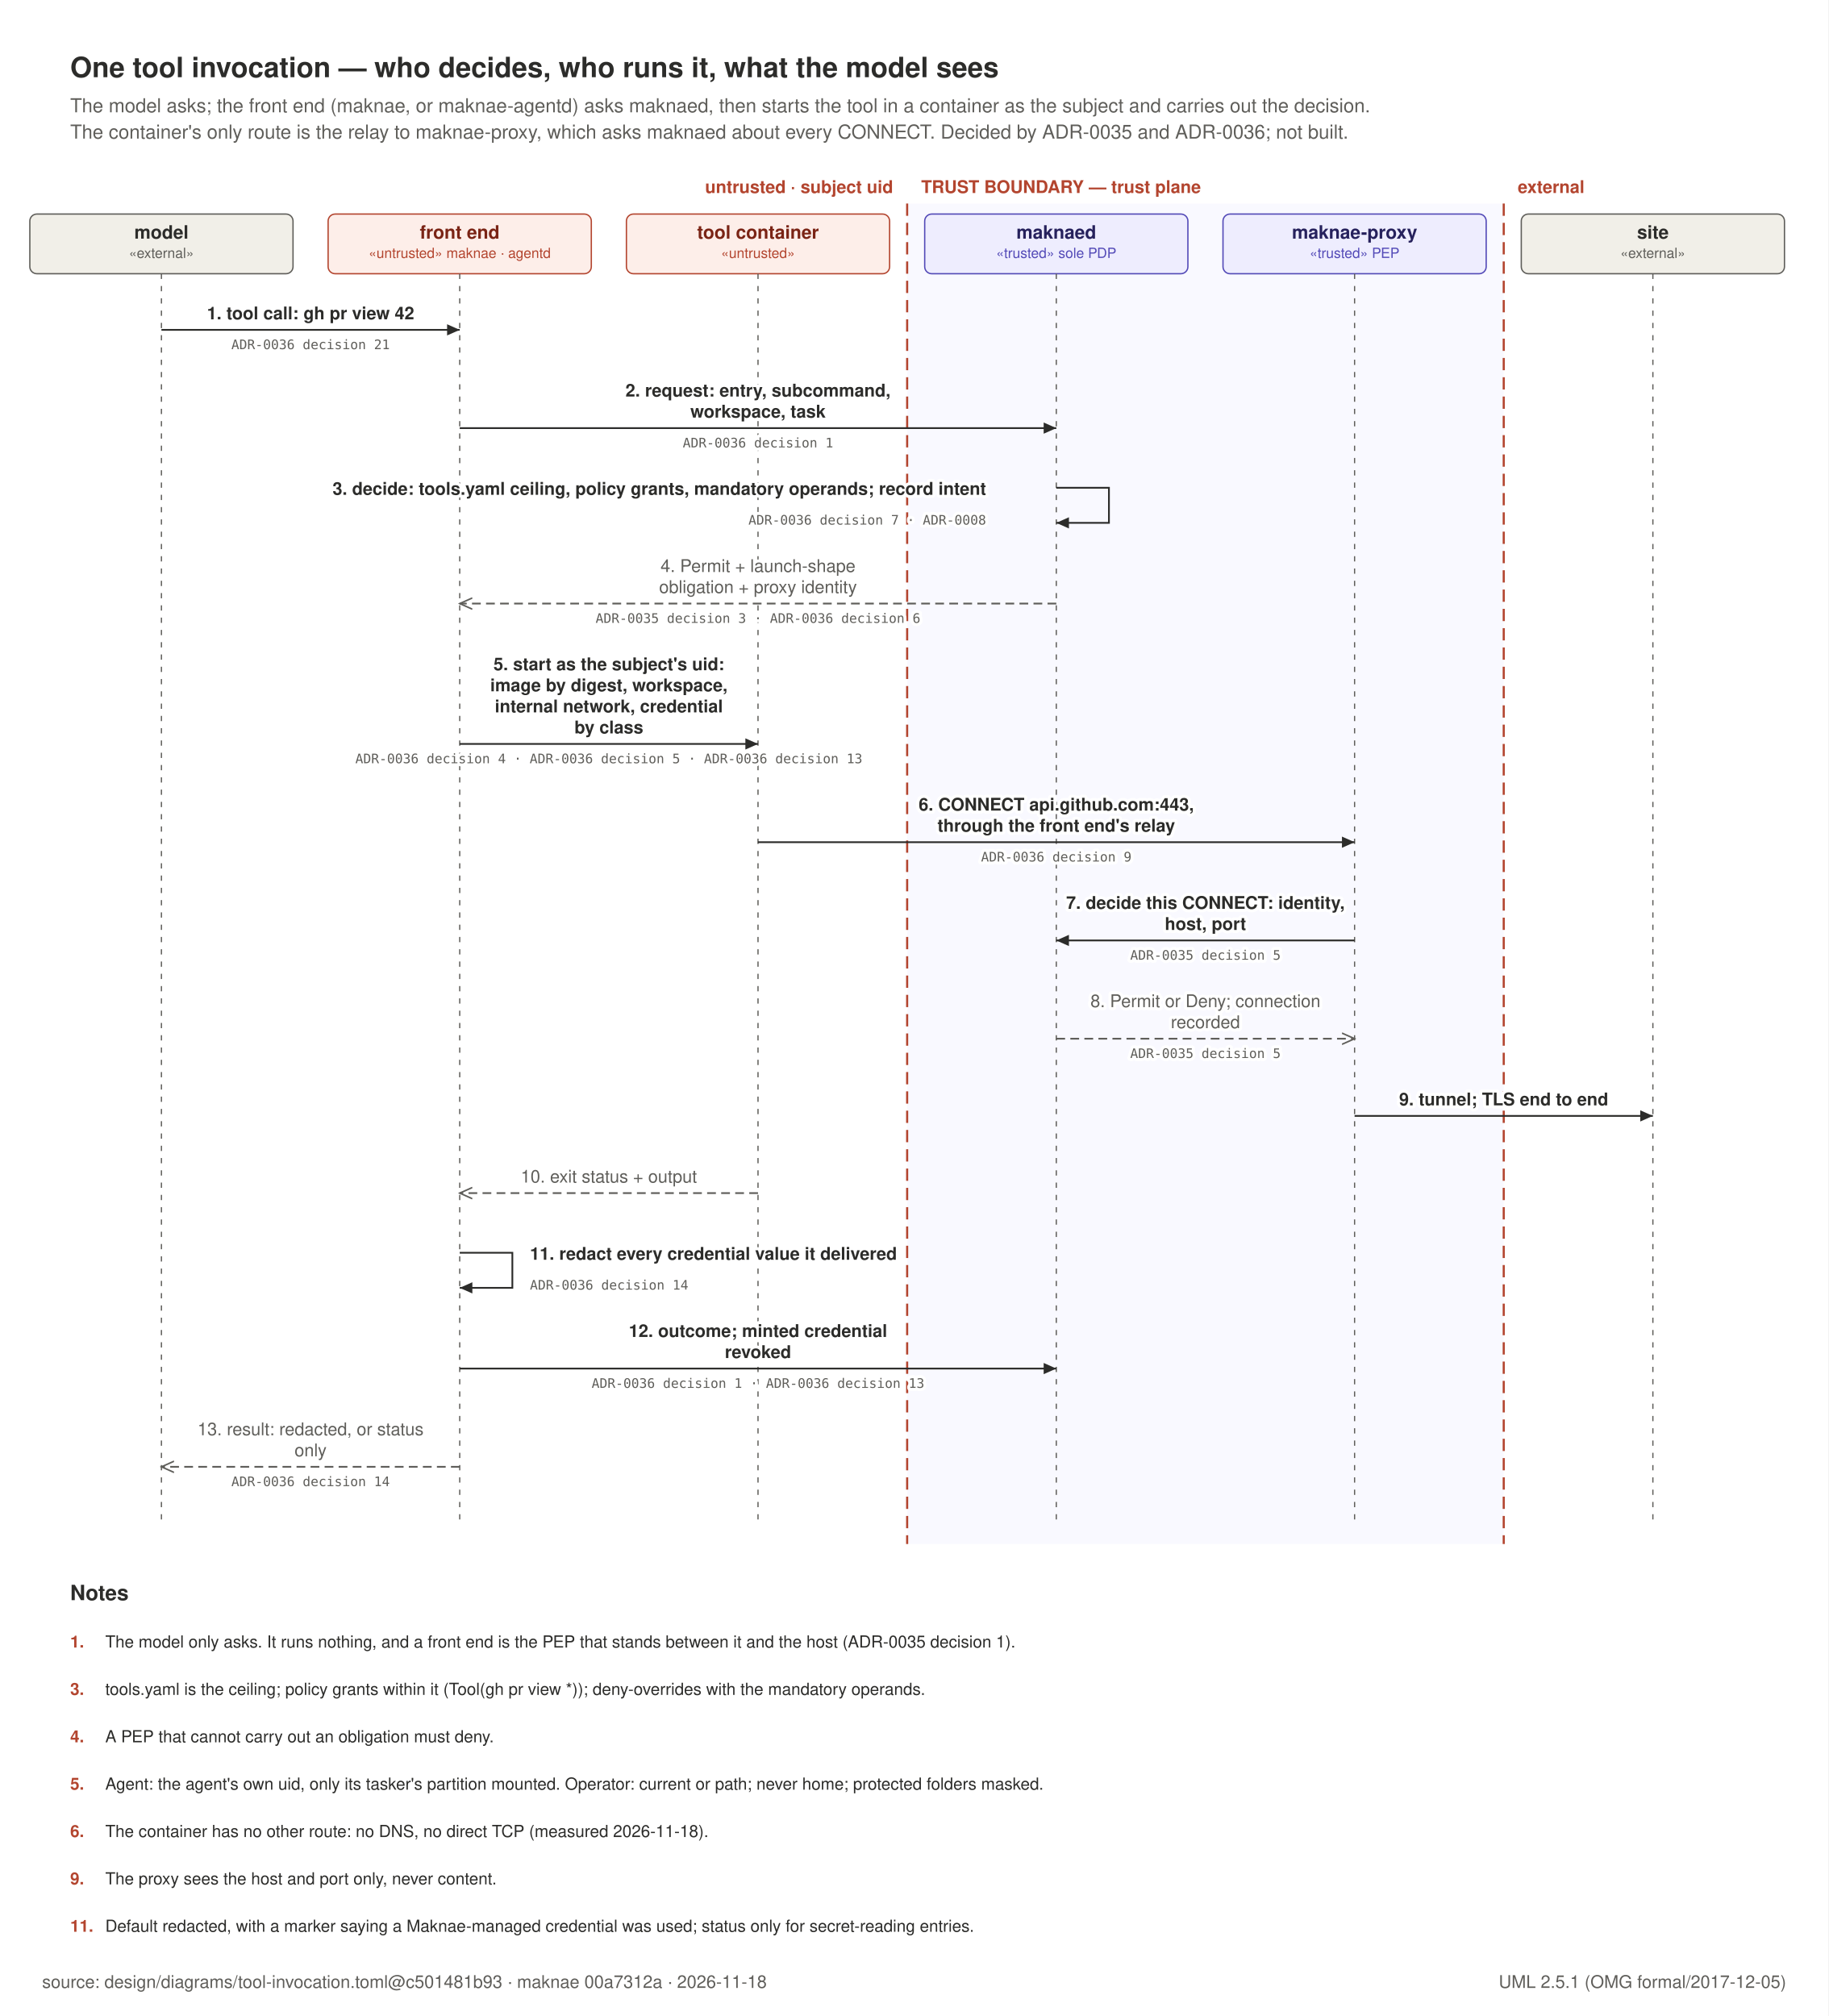
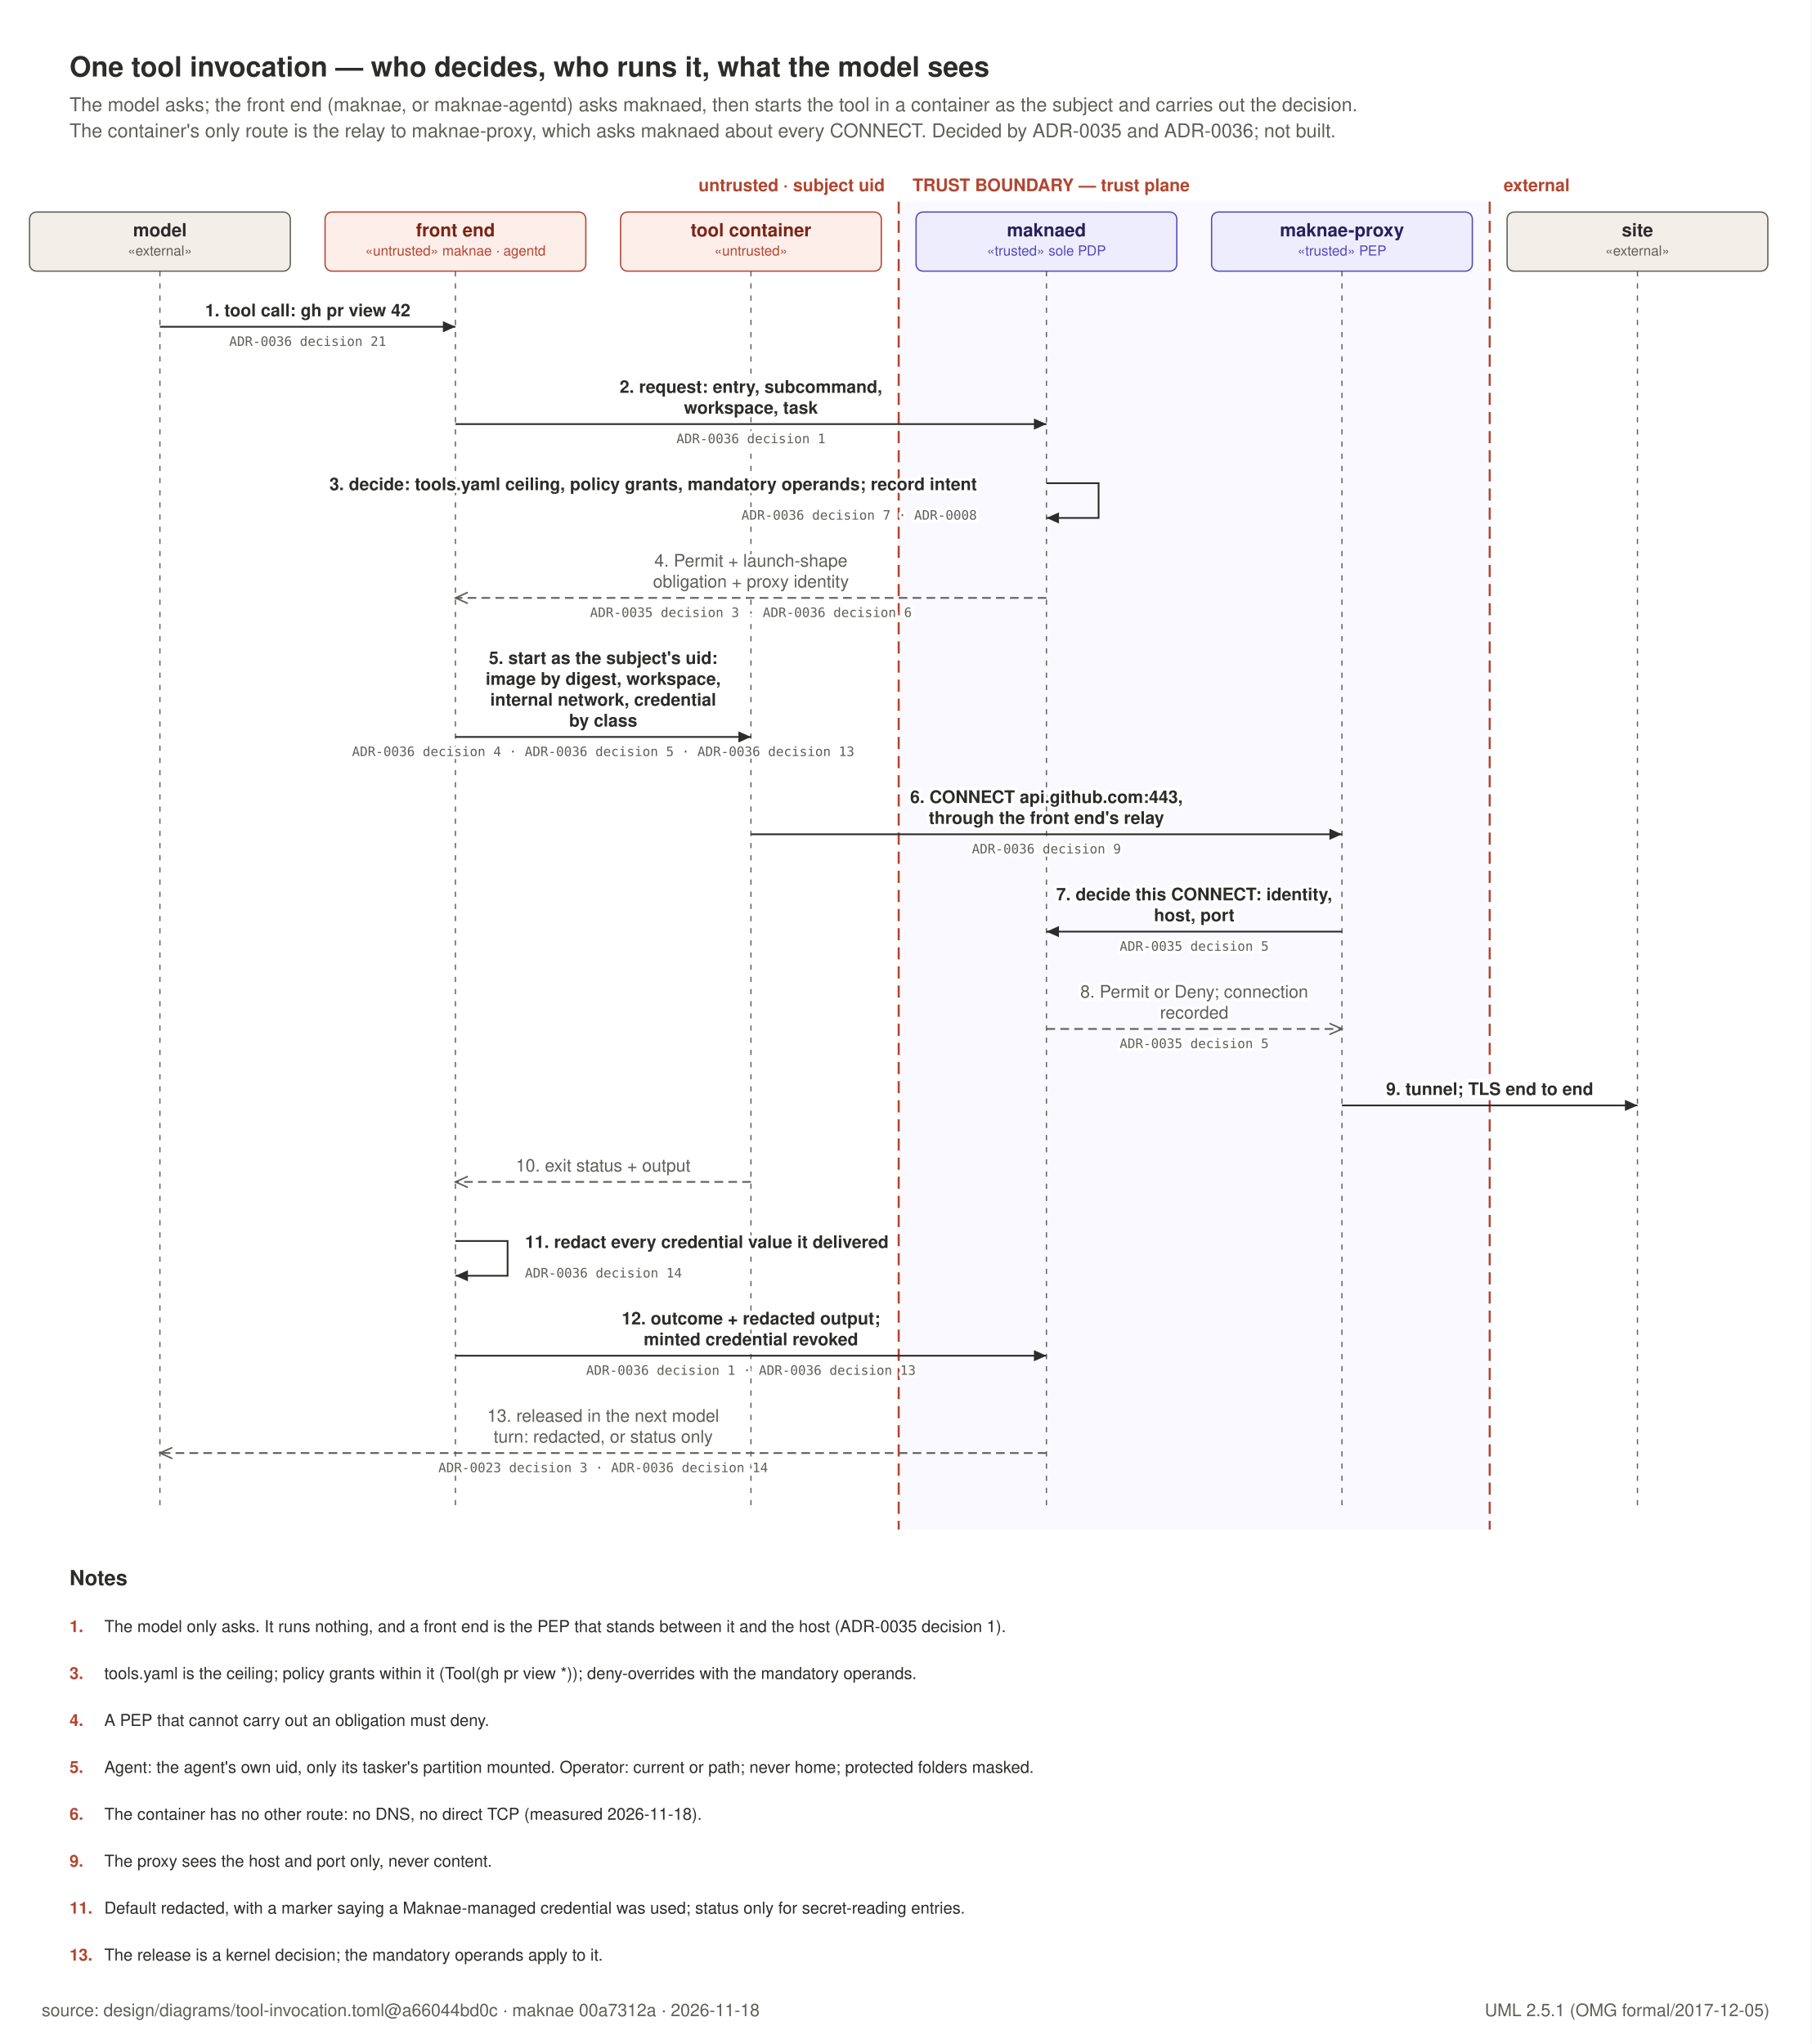
- <svg xmlns="http://www.w3.org/2000/svg" width="1042" height="1149" viewBox="0 0 1042 1149" role="img">
-   <rect x="0" y="0" width="1042" height="1149" fill="#FFFFFF" />
+ <svg xmlns="http://www.w3.org/2000/svg" width="1042" height="1176" viewBox="0 0 1042 1176" role="img">
+   <rect x="0" y="0" width="1042" height="1176" fill="#FFFFFF" />
  <text x="40" y="44" text-anchor="start" font-family="Helvetica, Arial, sans-serif" font-size="16" font-weight="600" fill="#2C2C2A">One tool invocation — who decides, who runs it, what the model sees</text>
  <text x="40" y="64" text-anchor="start" font-family="Helvetica, Arial, sans-serif" font-size="11" font-weight="400" fill="#5F5E5A">The model asks; the front end (maknae, or maknae-agentd) asks maknaed, then starts the tool in a container as the subject and carries out the decision.</text>
  <text x="40" y="79" text-anchor="start" font-family="Helvetica, Arial, sans-serif" font-size="11" font-weight="400" fill="#5F5E5A">The container's only route is the relay to maknae-proxy, which asks maknaed about every CONNECT. Decided by ADR-0035 and ADR-0036; not built.</text>
  <defs>
    <marker id="call" viewBox="0 0 10 10" refX="9" refY="5" markerWidth="8" markerHeight="8" orient="auto-start-reverse">
      <path d="M 0 1 L 9 5 L 0 9 z" fill="#2C2C2A" />
    </marker>
    <marker id="rep" viewBox="0 0 10 10" refX="9" refY="5" markerWidth="8" markerHeight="8" orient="auto-start-reverse">
      <path d="M 0 1 L 9 5 L 0 9" fill="none" stroke="#5F5E5A" stroke-width="1.1" />
    </marker>
  </defs>
  <rect x="517.0" y="116" width="340.0" height="764" fill="#EEEDFE" opacity="0.35" />
  <line x1="517.0" y1="116" x2="517.0" y2="880" stroke="#B3452F" stroke-width="1.2" stroke-dasharray="7 4" />
  <text x="509.0" y="110" text-anchor="end" font-family="Helvetica, Arial, sans-serif" font-size="10" font-weight="600" fill="#B3452F">untrusted · subject uid</text>
  <text x="525.0" y="110" text-anchor="start" font-family="Helvetica, Arial, sans-serif" font-size="10" font-weight="600" fill="#B3452F">TRUST BOUNDARY — trust plane</text>
  <line x1="857.0" y1="116" x2="857.0" y2="880" stroke="#B3452F" stroke-width="1.2" stroke-dasharray="7 4" />
  <text x="865.0" y="110" text-anchor="start" font-family="Helvetica, Arial, sans-serif" font-size="10" font-weight="600" fill="#B3452F">external</text>
  <rect x="17.0" y="122" width="150" height="34" rx="4" fill="#F1EFE8" stroke="#5F5E5A" stroke-width="0.75" />
  <text x="92" y="136" text-anchor="middle" font-family="Helvetica, Arial, sans-serif" font-size="10.5" font-weight="600" fill="#2C2C2A">model</text>
  <text x="92" y="147" text-anchor="middle" font-family="Helvetica, Arial, sans-serif" font-size="8" font-weight="400" fill="#5F5E5A">«external»</text>
  <line x1="92" y1="156" x2="92" y2="868" stroke="#5F5E5A" stroke-width="0.7" stroke-dasharray="3 4" />
  <rect x="187.0" y="122" width="150" height="34" rx="4" fill="#FDEEE9" stroke="#B3452F" stroke-width="0.75" />
  <text x="262" y="136" text-anchor="middle" font-family="Helvetica, Arial, sans-serif" font-size="10.5" font-weight="600" fill="#7A2415">front end</text>
  <text x="262" y="147" text-anchor="middle" font-family="Helvetica, Arial, sans-serif" font-size="8" font-weight="400" fill="#B3452F">«untrusted» maknae · agentd</text>
  <line x1="262" y1="156" x2="262" y2="868" stroke="#5F5E5A" stroke-width="0.7" stroke-dasharray="3 4" />
  <rect x="357.0" y="122" width="150" height="34" rx="4" fill="#FDEEE9" stroke="#B3452F" stroke-width="0.75" />
  <text x="432" y="136" text-anchor="middle" font-family="Helvetica, Arial, sans-serif" font-size="10.5" font-weight="600" fill="#7A2415">tool container</text>
  <text x="432" y="147" text-anchor="middle" font-family="Helvetica, Arial, sans-serif" font-size="8" font-weight="400" fill="#B3452F">«untrusted»</text>
  <line x1="432" y1="156" x2="432" y2="868" stroke="#5F5E5A" stroke-width="0.7" stroke-dasharray="3 4" />
  <rect x="527.0" y="122" width="150" height="34" rx="4" fill="#EEEDFE" stroke="#534AB7" stroke-width="0.75" />
  <text x="602" y="136" text-anchor="middle" font-family="Helvetica, Arial, sans-serif" font-size="10.5" font-weight="600" fill="#26215C">maknaed</text>
  <text x="602" y="147" text-anchor="middle" font-family="Helvetica, Arial, sans-serif" font-size="8" font-weight="400" fill="#534AB7">«trusted» sole PDP</text>
  <line x1="602" y1="156" x2="602" y2="868" stroke="#5F5E5A" stroke-width="0.7" stroke-dasharray="3 4" />
  <rect x="697.0" y="122" width="150" height="34" rx="4" fill="#EEEDFE" stroke="#534AB7" stroke-width="0.75" />
  <text x="772" y="136" text-anchor="middle" font-family="Helvetica, Arial, sans-serif" font-size="10.5" font-weight="600" fill="#26215C">maknae-proxy</text>
  <text x="772" y="147" text-anchor="middle" font-family="Helvetica, Arial, sans-serif" font-size="8" font-weight="400" fill="#534AB7">«trusted» PEP</text>
  <line x1="772" y1="156" x2="772" y2="868" stroke="#5F5E5A" stroke-width="0.7" stroke-dasharray="3 4" />
  <rect x="867.0" y="122" width="150" height="34" rx="4" fill="#F1EFE8" stroke="#5F5E5A" stroke-width="0.75" />
  <text x="942" y="136" text-anchor="middle" font-family="Helvetica, Arial, sans-serif" font-size="10.5" font-weight="600" fill="#2C2C2A">site</text>
  <text x="942" y="147" text-anchor="middle" font-family="Helvetica, Arial, sans-serif" font-size="8" font-weight="400" fill="#5F5E5A">«external»</text>
  <line x1="942" y1="156" x2="942" y2="868" stroke="#5F5E5A" stroke-width="0.7" stroke-dasharray="3 4" />
  <line x1="92" y1="188" x2="262" y2="188" stroke="#2C2C2A" stroke-width="1" marker-end="url(#call)" />
  <text x="177.0" y="182" text-anchor="middle" font-family="Helvetica, Arial, sans-serif" font-size="10" font-weight="600" fill="#2C2C2A" stroke="#FFFFFF" stroke-width="3.5" paint-order="stroke" stroke-linejoin="round">1. tool call: gh pr view 42</text>
  <text x="177.0" y="199" text-anchor="middle" font-family="ui-monospace, SFMono-Regular, Menlo, monospace" font-size="7.5" font-weight="400" fill="#5F5E5A" stroke="#FFFFFF" stroke-width="3.5" paint-order="stroke" stroke-linejoin="round">ADR-0036 decision 21</text>
  <line x1="262" y1="244" x2="602" y2="244" stroke="#2C2C2A" stroke-width="1" marker-end="url(#call)" />
  <text x="432.0" y="226" text-anchor="middle" font-family="Helvetica, Arial, sans-serif" font-size="10" font-weight="600" fill="#2C2C2A" stroke="#FFFFFF" stroke-width="3.5" paint-order="stroke" stroke-linejoin="round">2. request: entry, subcommand,</text>
  <text x="432.0" y="238" text-anchor="middle" font-family="Helvetica, Arial, sans-serif" font-size="10" font-weight="600" fill="#2C2C2A" stroke="#FFFFFF" stroke-width="3.5" paint-order="stroke" stroke-linejoin="round">workspace, task</text>
  <text x="432.0" y="255" text-anchor="middle" font-family="ui-monospace, SFMono-Regular, Menlo, monospace" font-size="7.5" font-weight="400" fill="#5F5E5A" stroke="#FFFFFF" stroke-width="3.5" paint-order="stroke" stroke-linejoin="round">ADR-0036 decision 1</text>
  <path d="M 602 278 h 30 v 20 h -30" fill="none" stroke="#2C2C2A" stroke-width="1" marker-end="url(#call)" />
  <text x="562" y="282" text-anchor="end" font-family="Helvetica, Arial, sans-serif" font-size="10" font-weight="600" fill="#2C2C2A" stroke="#FFFFFF" stroke-width="3.5" paint-order="stroke" stroke-linejoin="round">3. decide: tools.yaml ceiling, policy grants, mandatory operands; record intent</text>
  <text x="562" y="299" text-anchor="end" font-family="ui-monospace, SFMono-Regular, Menlo, monospace" font-size="7.5" font-weight="400" fill="#5F5E5A" stroke="#FFFFFF" stroke-width="3.5" paint-order="stroke" stroke-linejoin="round">ADR-0036 decision 7 · ADR-0008</text>
  <line x1="602" y1="344" x2="262" y2="344" stroke="#5F5E5A" stroke-width="1" stroke-dasharray="5 3" marker-end="url(#rep)" />
  <text x="432.0" y="326" text-anchor="middle" font-family="Helvetica, Arial, sans-serif" font-size="10" font-weight="400" fill="#5F5E5A" stroke="#FFFFFF" stroke-width="3.5" paint-order="stroke" stroke-linejoin="round">4. Permit + launch-shape</text>
  <text x="432.0" y="338" text-anchor="middle" font-family="Helvetica, Arial, sans-serif" font-size="10" font-weight="400" fill="#5F5E5A" stroke="#FFFFFF" stroke-width="3.5" paint-order="stroke" stroke-linejoin="round">obligation + proxy identity</text>
  <text x="432.0" y="355" text-anchor="middle" font-family="ui-monospace, SFMono-Regular, Menlo, monospace" font-size="7.5" font-weight="400" fill="#5F5E5A" stroke="#FFFFFF" stroke-width="3.5" paint-order="stroke" stroke-linejoin="round">ADR-0035 decision 3 · ADR-0036 decision 6</text>
  <line x1="262" y1="424" x2="432" y2="424" stroke="#2C2C2A" stroke-width="1" marker-end="url(#call)" />
  <text x="347.0" y="382" text-anchor="middle" font-family="Helvetica, Arial, sans-serif" font-size="10" font-weight="600" fill="#2C2C2A" stroke="#FFFFFF" stroke-width="3.5" paint-order="stroke" stroke-linejoin="round">5. start as the subject's uid:</text>
  <text x="347.0" y="394" text-anchor="middle" font-family="Helvetica, Arial, sans-serif" font-size="10" font-weight="600" fill="#2C2C2A" stroke="#FFFFFF" stroke-width="3.5" paint-order="stroke" stroke-linejoin="round">image by digest, workspace,</text>
  <text x="347.0" y="406" text-anchor="middle" font-family="Helvetica, Arial, sans-serif" font-size="10" font-weight="600" fill="#2C2C2A" stroke="#FFFFFF" stroke-width="3.5" paint-order="stroke" stroke-linejoin="round">internal network, credential</text>
  <text x="347.0" y="418" text-anchor="middle" font-family="Helvetica, Arial, sans-serif" font-size="10" font-weight="600" fill="#2C2C2A" stroke="#FFFFFF" stroke-width="3.5" paint-order="stroke" stroke-linejoin="round">by class</text>
  <text x="347.0" y="435" text-anchor="middle" font-family="ui-monospace, SFMono-Regular, Menlo, monospace" font-size="7.5" font-weight="400" fill="#5F5E5A" stroke="#FFFFFF" stroke-width="3.5" paint-order="stroke" stroke-linejoin="round">ADR-0036 decision 4 · ADR-0036 decision 5 · ADR-0036 decision 13</text>
  <line x1="432" y1="480" x2="772" y2="480" stroke="#2C2C2A" stroke-width="1" marker-end="url(#call)" />
  <text x="602.0" y="462" text-anchor="middle" font-family="Helvetica, Arial, sans-serif" font-size="10" font-weight="600" fill="#2C2C2A" stroke="#FFFFFF" stroke-width="3.5" paint-order="stroke" stroke-linejoin="round">6. CONNECT api.github.com:443,</text>
  <text x="602.0" y="474" text-anchor="middle" font-family="Helvetica, Arial, sans-serif" font-size="10" font-weight="600" fill="#2C2C2A" stroke="#FFFFFF" stroke-width="3.5" paint-order="stroke" stroke-linejoin="round">through the front end's relay</text>
  <text x="602.0" y="491" text-anchor="middle" font-family="ui-monospace, SFMono-Regular, Menlo, monospace" font-size="7.5" font-weight="400" fill="#5F5E5A" stroke="#FFFFFF" stroke-width="3.5" paint-order="stroke" stroke-linejoin="round">ADR-0036 decision 9</text>
  <line x1="772" y1="536" x2="602" y2="536" stroke="#2C2C2A" stroke-width="1" marker-end="url(#call)" />
  <text x="687.0" y="518" text-anchor="middle" font-family="Helvetica, Arial, sans-serif" font-size="10" font-weight="600" fill="#2C2C2A" stroke="#FFFFFF" stroke-width="3.5" paint-order="stroke" stroke-linejoin="round">7. decide this CONNECT: identity,</text>
  <text x="687.0" y="530" text-anchor="middle" font-family="Helvetica, Arial, sans-serif" font-size="10" font-weight="600" fill="#2C2C2A" stroke="#FFFFFF" stroke-width="3.5" paint-order="stroke" stroke-linejoin="round">host, port</text>
  <text x="687.0" y="547" text-anchor="middle" font-family="ui-monospace, SFMono-Regular, Menlo, monospace" font-size="7.5" font-weight="400" fill="#5F5E5A" stroke="#FFFFFF" stroke-width="3.5" paint-order="stroke" stroke-linejoin="round">ADR-0035 decision 5</text>
  <line x1="602" y1="592" x2="772" y2="592" stroke="#5F5E5A" stroke-width="1" stroke-dasharray="5 3" marker-end="url(#rep)" />
  <text x="687.0" y="574" text-anchor="middle" font-family="Helvetica, Arial, sans-serif" font-size="10" font-weight="400" fill="#5F5E5A" stroke="#FFFFFF" stroke-width="3.5" paint-order="stroke" stroke-linejoin="round">8. Permit or Deny; connection</text>
  <text x="687.0" y="586" text-anchor="middle" font-family="Helvetica, Arial, sans-serif" font-size="10" font-weight="400" fill="#5F5E5A" stroke="#FFFFFF" stroke-width="3.5" paint-order="stroke" stroke-linejoin="round">recorded</text>
  <text x="687.0" y="603" text-anchor="middle" font-family="ui-monospace, SFMono-Regular, Menlo, monospace" font-size="7.5" font-weight="400" fill="#5F5E5A" stroke="#FFFFFF" stroke-width="3.5" paint-order="stroke" stroke-linejoin="round">ADR-0035 decision 5</text>
  <line x1="772" y1="636" x2="942" y2="636" stroke="#2C2C2A" stroke-width="1" marker-end="url(#call)" />
  <text x="857.0" y="630" text-anchor="middle" font-family="Helvetica, Arial, sans-serif" font-size="10" font-weight="600" fill="#2C2C2A" stroke="#FFFFFF" stroke-width="3.5" paint-order="stroke" stroke-linejoin="round">9. tunnel; TLS end to end</text>
  <line x1="432" y1="680" x2="262" y2="680" stroke="#5F5E5A" stroke-width="1" stroke-dasharray="5 3" marker-end="url(#rep)" />
  <text x="347.0" y="674" text-anchor="middle" font-family="Helvetica, Arial, sans-serif" font-size="10" font-weight="400" fill="#5F5E5A" stroke="#FFFFFF" stroke-width="3.5" paint-order="stroke" stroke-linejoin="round">10. exit status + output</text>
  <path d="M 262 714 h 30 v 20 h -30" fill="none" stroke="#2C2C2A" stroke-width="1" marker-end="url(#call)" />
  <text x="302" y="718" text-anchor="start" font-family="Helvetica, Arial, sans-serif" font-size="10" font-weight="600" fill="#2C2C2A" stroke="#FFFFFF" stroke-width="3.5" paint-order="stroke" stroke-linejoin="round">11. redact every credential value it delivered</text>
  <text x="302" y="735" text-anchor="start" font-family="ui-monospace, SFMono-Regular, Menlo, monospace" font-size="7.5" font-weight="400" fill="#5F5E5A" stroke="#FFFFFF" stroke-width="3.5" paint-order="stroke" stroke-linejoin="round">ADR-0036 decision 14</text>
  <line x1="262" y1="780" x2="602" y2="780" stroke="#2C2C2A" stroke-width="1" marker-end="url(#call)" />
-   <text x="432.0" y="762" text-anchor="middle" font-family="Helvetica, Arial, sans-serif" font-size="10" font-weight="600" fill="#2C2C2A" stroke="#FFFFFF" stroke-width="3.5" paint-order="stroke" stroke-linejoin="round">12. outcome; minted credential</text>
-   <text x="432.0" y="774" text-anchor="middle" font-family="Helvetica, Arial, sans-serif" font-size="10" font-weight="600" fill="#2C2C2A" stroke="#FFFFFF" stroke-width="3.5" paint-order="stroke" stroke-linejoin="round">revoked</text>
+   <text x="432.0" y="762" text-anchor="middle" font-family="Helvetica, Arial, sans-serif" font-size="10" font-weight="600" fill="#2C2C2A" stroke="#FFFFFF" stroke-width="3.5" paint-order="stroke" stroke-linejoin="round">12. outcome + redacted output;</text>
+   <text x="432.0" y="774" text-anchor="middle" font-family="Helvetica, Arial, sans-serif" font-size="10" font-weight="600" fill="#2C2C2A" stroke="#FFFFFF" stroke-width="3.5" paint-order="stroke" stroke-linejoin="round">minted credential revoked</text>
  <text x="432.0" y="791" text-anchor="middle" font-family="ui-monospace, SFMono-Regular, Menlo, monospace" font-size="7.5" font-weight="400" fill="#5F5E5A" stroke="#FFFFFF" stroke-width="3.5" paint-order="stroke" stroke-linejoin="round">ADR-0036 decision 1 · ADR-0036 decision 13</text>
-   <line x1="262" y1="836" x2="92" y2="836" stroke="#5F5E5A" stroke-width="1" stroke-dasharray="5 3" marker-end="url(#rep)" />
-   <text x="177.0" y="818" text-anchor="middle" font-family="Helvetica, Arial, sans-serif" font-size="10" font-weight="400" fill="#5F5E5A" stroke="#FFFFFF" stroke-width="3.5" paint-order="stroke" stroke-linejoin="round">13. result: redacted, or status</text>
-   <text x="177.0" y="830" text-anchor="middle" font-family="Helvetica, Arial, sans-serif" font-size="10" font-weight="400" fill="#5F5E5A" stroke="#FFFFFF" stroke-width="3.5" paint-order="stroke" stroke-linejoin="round">only</text>
-   <text x="177.0" y="847" text-anchor="middle" font-family="ui-monospace, SFMono-Regular, Menlo, monospace" font-size="7.5" font-weight="400" fill="#5F5E5A" stroke="#FFFFFF" stroke-width="3.5" paint-order="stroke" stroke-linejoin="round">ADR-0036 decision 14</text>
+   <line x1="602" y1="836" x2="92" y2="836" stroke="#5F5E5A" stroke-width="1" stroke-dasharray="5 3" marker-end="url(#rep)" />
+   <text x="347.0" y="818" text-anchor="middle" font-family="Helvetica, Arial, sans-serif" font-size="10" font-weight="400" fill="#5F5E5A" stroke="#FFFFFF" stroke-width="3.5" paint-order="stroke" stroke-linejoin="round">13. released in the next model</text>
+   <text x="347.0" y="830" text-anchor="middle" font-family="Helvetica, Arial, sans-serif" font-size="10" font-weight="400" fill="#5F5E5A" stroke="#FFFFFF" stroke-width="3.5" paint-order="stroke" stroke-linejoin="round">turn: redacted, or status only</text>
+   <text x="347.0" y="847" text-anchor="middle" font-family="ui-monospace, SFMono-Regular, Menlo, monospace" font-size="7.5" font-weight="400" fill="#5F5E5A" stroke="#FFFFFF" stroke-width="3.5" paint-order="stroke" stroke-linejoin="round">ADR-0023 decision 3 · ADR-0036 decision 14</text>
  <text x="40" y="912" text-anchor="start" font-family="Helvetica, Arial, sans-serif" font-size="12" font-weight="600" fill="#2C2C2A">Notes</text>
  <text x="40" y="939" text-anchor="start" font-family="Helvetica, Arial, sans-serif" font-size="9.5" font-weight="600" fill="#B3452F">1.</text>
  <text x="60" y="939" text-anchor="start" font-family="Helvetica, Arial, sans-serif" font-size="9.5" font-weight="400" fill="#2C2C2A">The model only asks. It runs nothing, and a front end is the PEP that stands between it and the host (ADR-0035 decision 1).</text>
  <text x="40" y="966" text-anchor="start" font-family="Helvetica, Arial, sans-serif" font-size="9.5" font-weight="600" fill="#B3452F">3.</text>
  <text x="60" y="966" text-anchor="start" font-family="Helvetica, Arial, sans-serif" font-size="9.5" font-weight="400" fill="#2C2C2A">tools.yaml is the ceiling; policy grants within it (Tool(gh pr view *)); deny-overrides with the mandatory operands.</text>
  <text x="40" y="993" text-anchor="start" font-family="Helvetica, Arial, sans-serif" font-size="9.5" font-weight="600" fill="#B3452F">4.</text>
  <text x="60" y="993" text-anchor="start" font-family="Helvetica, Arial, sans-serif" font-size="9.5" font-weight="400" fill="#2C2C2A">A PEP that cannot carry out an obligation must deny.</text>
  <text x="40" y="1020" text-anchor="start" font-family="Helvetica, Arial, sans-serif" font-size="9.5" font-weight="600" fill="#B3452F">5.</text>
  <text x="60" y="1020" text-anchor="start" font-family="Helvetica, Arial, sans-serif" font-size="9.5" font-weight="400" fill="#2C2C2A">Agent: the agent's own uid, only its tasker's partition mounted. Operator: current or path; never home; protected folders masked.</text>
  <text x="40" y="1047" text-anchor="start" font-family="Helvetica, Arial, sans-serif" font-size="9.5" font-weight="600" fill="#B3452F">6.</text>
  <text x="60" y="1047" text-anchor="start" font-family="Helvetica, Arial, sans-serif" font-size="9.5" font-weight="400" fill="#2C2C2A">The container has no other route: no DNS, no direct TCP (measured 2026-11-18).</text>
  <text x="40" y="1074" text-anchor="start" font-family="Helvetica, Arial, sans-serif" font-size="9.5" font-weight="600" fill="#B3452F">9.</text>
  <text x="60" y="1074" text-anchor="start" font-family="Helvetica, Arial, sans-serif" font-size="9.5" font-weight="400" fill="#2C2C2A">The proxy sees the host and port only, never content.</text>
  <text x="40" y="1101" text-anchor="start" font-family="Helvetica, Arial, sans-serif" font-size="9.5" font-weight="600" fill="#B3452F">11.</text>
  <text x="60" y="1101" text-anchor="start" font-family="Helvetica, Arial, sans-serif" font-size="9.5" font-weight="400" fill="#2C2C2A">Default redacted, with a marker saying a Maknae-managed credential was used; status only for secret-reading entries.</text>
-   <text x="24" y="1133" text-anchor="start" font-family="Helvetica, Arial, sans-serif" font-size="10" font-weight="400" fill="#5F5E5A">source: design/diagrams/tool-invocation.toml@c501481b93 · maknae 00a7312a · 2026-11-18</text>
-   <text x="1018" y="1133" text-anchor="end" font-family="Helvetica, Arial, sans-serif" font-size="10" font-weight="400" fill="#5F5E5A">UML 2.5.1 (OMG formal/2017-12-05)</text>
+   <text x="40" y="1128" text-anchor="start" font-family="Helvetica, Arial, sans-serif" font-size="9.5" font-weight="600" fill="#B3452F">13.</text>
+   <text x="60" y="1128" text-anchor="start" font-family="Helvetica, Arial, sans-serif" font-size="9.5" font-weight="400" fill="#2C2C2A">The release is a kernel decision; the mandatory operands apply to it.</text>
+   <text x="24" y="1160" text-anchor="start" font-family="Helvetica, Arial, sans-serif" font-size="10" font-weight="400" fill="#5F5E5A">source: design/diagrams/tool-invocation.toml@a66044bd0c · maknae 00a7312a · 2026-11-18</text>
+   <text x="1018" y="1160" text-anchor="end" font-family="Helvetica, Arial, sans-serif" font-size="10" font-weight="400" fill="#5F5E5A">UML 2.5.1 (OMG formal/2017-12-05)</text>
</svg>
